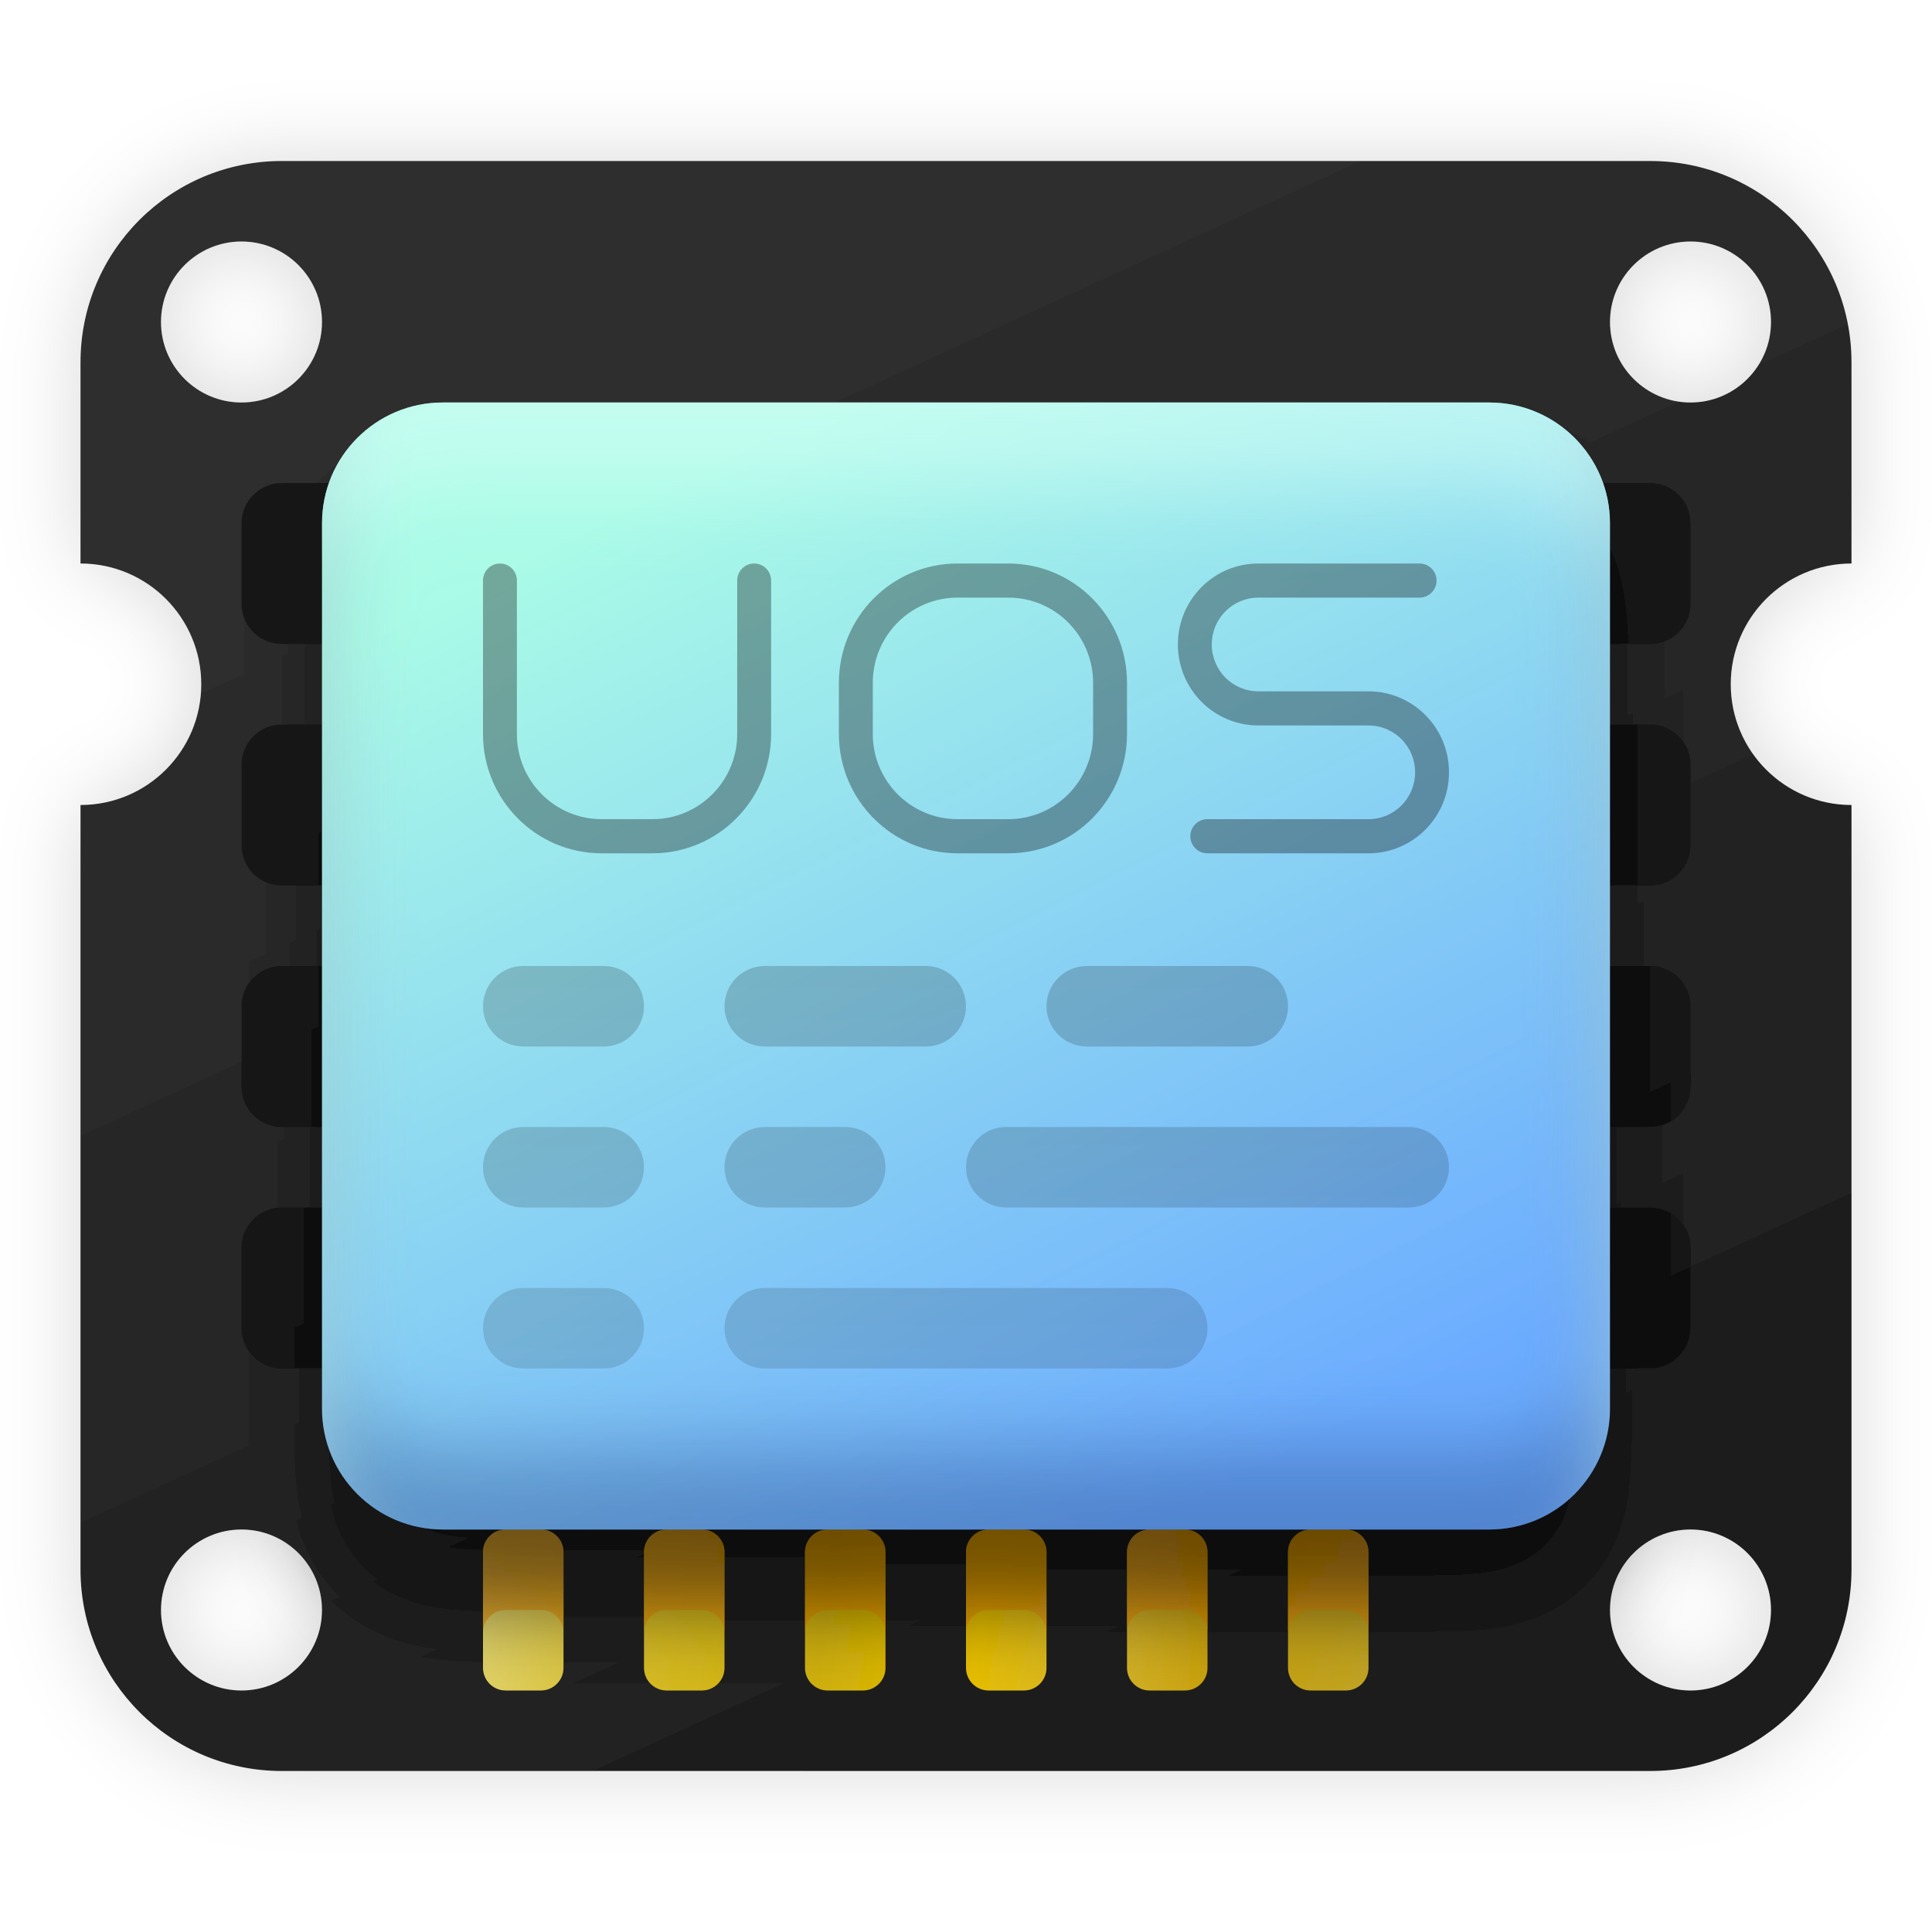
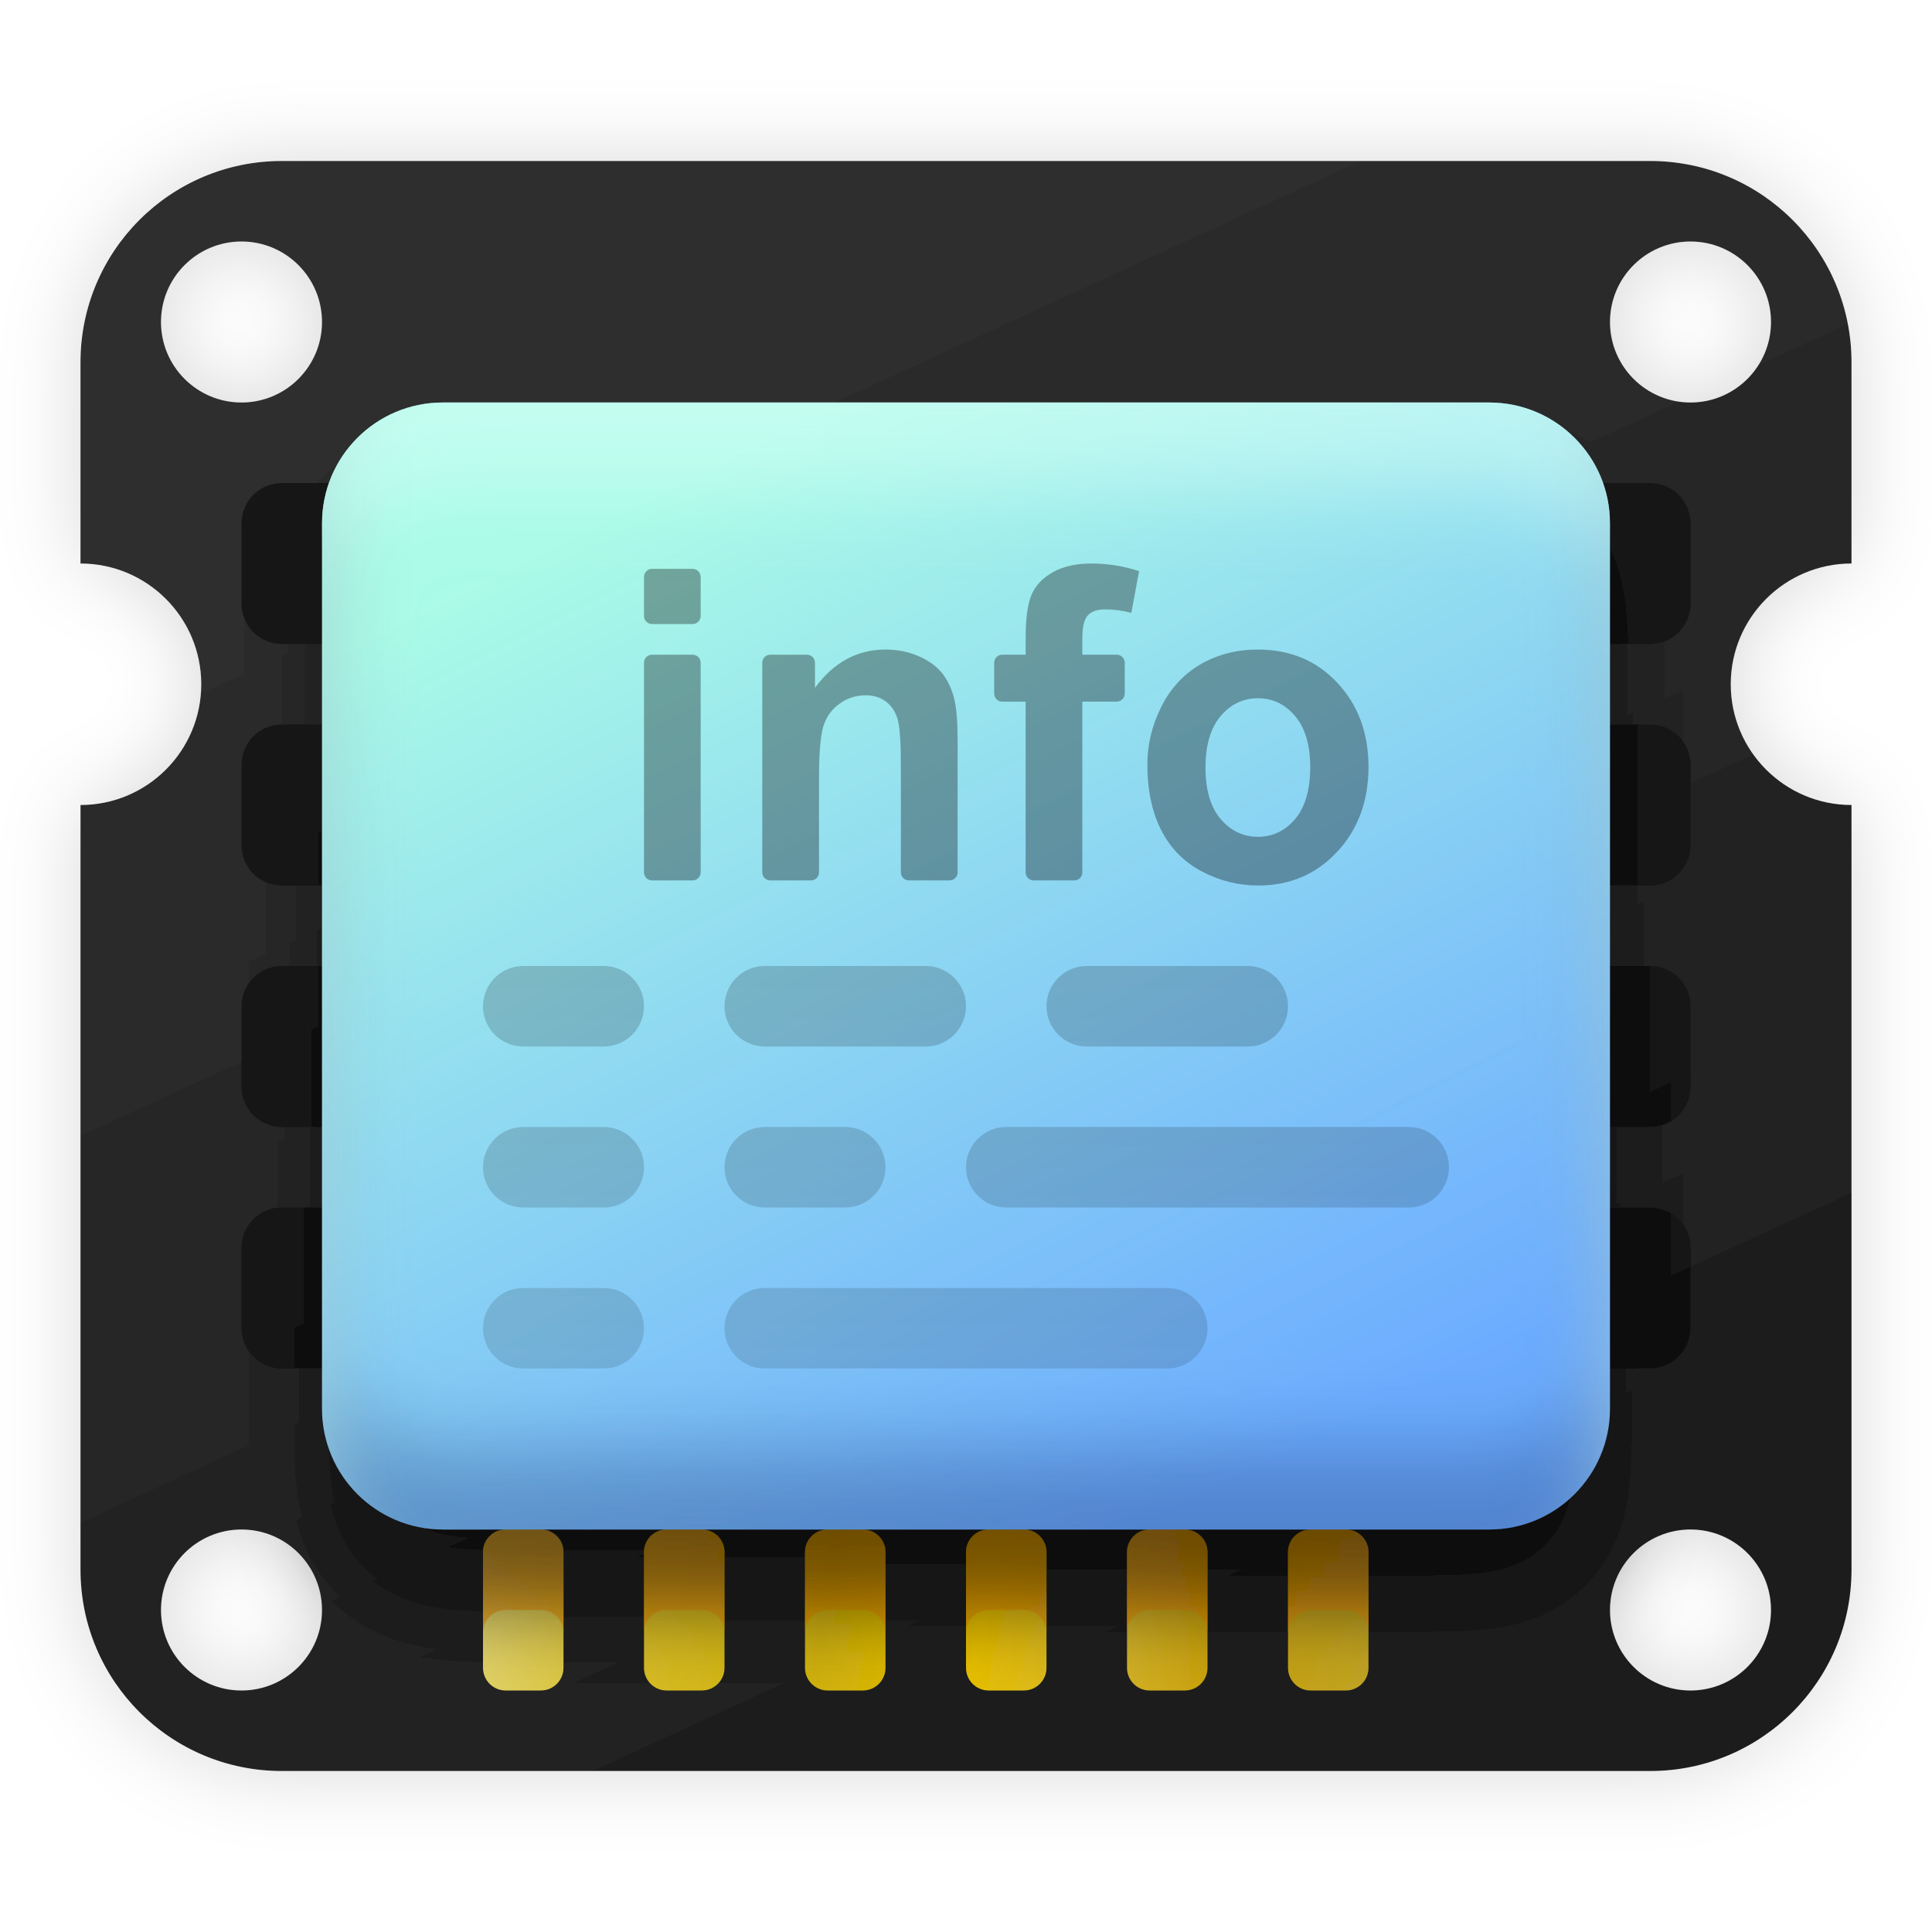
- <svg xmlns="http://www.w3.org/2000/svg" xmlns:xlink="http://www.w3.org/1999/xlink" width="24" height="24" viewBox="0 0 24 24">
+ <svg xmlns="http://www.w3.org/2000/svg" xmlns:xlink="http://www.w3.org/1999/xlink" width="24px" height="24px" viewBox="0 0 24 24" version="1.1">
  <defs>
-     <filter id="deepin-devicemanager24-a" width="122.7%" height="125%" x="-11.4%" y="-12.5%" filterUnits="objectBoundingBox">
-       <feOffset in="SourceAlpha" result="shadowOffsetOuter1" />
-       <feGaussianBlur in="shadowOffsetOuter1" result="shadowBlurOuter1" stdDeviation=".5" />
+     <filter x="-11.4%" y="-12.5%" width="122.7%" height="125.0%" filterUnits="objectBoundingBox" id="filter-1">
+       <feOffset dx="0" dy="0" in="SourceAlpha" result="shadowOffsetOuter1" />
+       <feGaussianBlur stdDeviation="0.5" in="shadowOffsetOuter1" result="shadowBlurOuter1" />
      <feComposite in="shadowBlurOuter1" in2="SourceAlpha" operator="out" result="shadowBlurOuter1" />
-       <feColorMatrix in="shadowBlurOuter1" result="shadowMatrixOuter1" values="0 0 0 0 0   0 0 0 0 0   0 0 0 0 0  0 0 0 0.15 0" />
+       <feColorMatrix values="0 0 0 0 0   0 0 0 0 0   0 0 0 0 0  0 0 0 0.15 0" type="matrix" in="shadowBlurOuter1" result="shadowMatrixOuter1" />
      <feMerge>
        <feMergeNode in="shadowMatrixOuter1" />
        <feMergeNode in="SourceGraphic" />
      </feMerge>
    </filter>
-     <linearGradient id="deepin-devicemanager24-b" x1="26.256%" x2="66.07%" y1="8.678%" y2="89.764%">
-       <stop offset="0%" stop-color="#2F2F2F" />
-       <stop offset="100%" stop-color="#1E1E1E" />
+     <linearGradient x1="26.256%" y1="8.678%" x2="66.07%" y2="89.764%" id="linearGradient-2">
+       <stop stop-color="#2F2F2F" offset="0%" />
+       <stop stop-color="#1E1E1E" offset="100%" />
    </linearGradient>
-     <linearGradient id="deepin-devicemanager24-c" x1="0%" x2="100%" y1="48.608%" y2="51.39%">
-       <stop offset="0%" stop-color="#E2D46C" />
-       <stop offset="18.149%" stop-color="#D7BC26" />
-       <stop offset="38.886%" stop-color="#CFB009" />
-       <stop offset="56.473%" stop-color="#E7BF00" />
-       <stop offset="70.402%" stop-color="#D5B630" />
-       <stop offset="83.443%" stop-color="#C9A10A" />
-       <stop offset="100%" stop-color="#C2A422" />
+     <linearGradient x1="0%" y1="48.608%" x2="100%" y2="51.39%" id="linearGradient-3">
+       <stop stop-color="#E2D46C" offset="0%" />
+       <stop stop-color="#D7BC26" offset="18.149%" />
+       <stop stop-color="#CFB009" offset="38.886%" />
+       <stop stop-color="#E7BF00" offset="56.473%" />
+       <stop stop-color="#D5B630" offset="70.402%" />
+       <stop stop-color="#C9A10A" offset="83.443%" />
+       <stop stop-color="#C2A422" offset="100%" />
    </linearGradient>
-     <path id="deepin-devicemanager24-d" d="M5.719,17 C5.874,17 6,17.126 6,17.281 L6,18.719 C6,18.874 5.874,19 5.719,19 L5.281,19 C5.126,19 5,18.874 5,18.719 L5,17.281 C5,17.126 5.126,17 5.281,17 L5.719,17 Z M7.719,17 C7.874,17 8,17.126 8,17.281 L8,18.719 C8,18.874 7.874,19 7.719,19 L7.281,19 C7.126,19 7,18.874 7,18.719 L7,17.281 C7,17.126 7.126,17 7.281,17 L7.719,17 Z M9.719,17 C9.874,17 10,17.126 10,17.281 L10,18.719 C10,18.874 9.874,19 9.719,19 L9.281,19 C9.126,19 9,18.874 9,18.719 L9,17.281 C9,17.126 9.126,17 9.281,17 L9.719,17 Z M11.719,17 C11.874,17 12,17.126 12,17.281 L12,18.719 C12,18.874 11.874,19 11.719,19 L11.281,19 C11.126,19 11,18.874 11,18.719 L11,17.281 C11,17.126 11.126,17 11.281,17 L11.719,17 Z M13.719,17 C13.874,17 14,17.126 14,17.281 L14,18.719 C14,18.874 13.874,19 13.719,19 L13.281,19 C13.126,19 13,18.874 13,18.719 L13,17.281 C13,17.126 13.126,17 13.281,17 L13.719,17 Z M15.719,17 C15.874,17 16,17.126 16,17.281 L16,18.719 C16,18.874 15.874,19 15.719,19 L15.281,19 C15.126,19 15,18.874 15,18.719 L15,17.281 C15,17.126 15.126,17 15.281,17 L15.719,17 Z" />
-     <filter id="deepin-devicemanager24-e" width="109.1%" height="150%" x="-4.5%" y="-25%" filterUnits="objectBoundingBox">
-       <feOffset dy="1" in="SourceAlpha" result="shadowOffsetInner1" />
-       <feComposite in="shadowOffsetInner1" in2="SourceAlpha" k2="-1" k3="1" operator="arithmetic" result="shadowInnerInner1" />
-       <feColorMatrix in="shadowInnerInner1" values="0 0 0 0 0.927   0 0 0 0 0.559   0 0 0 0 0  0 0 0 0.55 0" />
+     <path d="M5.719,17 C5.874,17 6,17.126 6,17.281 L6,18.719 C6,18.874 5.874,19 5.719,19 L5.281,19 C5.126,19 5,18.874 5,18.719 L5,17.281 C5,17.126 5.126,17 5.281,17 L5.719,17 Z M7.719,17 C7.874,17 8,17.126 8,17.281 L8,18.719 C8,18.874 7.874,19 7.719,19 L7.281,19 C7.126,19 7,18.874 7,18.719 L7,17.281 C7,17.126 7.126,17 7.281,17 L7.719,17 Z M9.719,17 C9.874,17 10,17.126 10,17.281 L10,18.719 C10,18.874 9.874,19 9.719,19 L9.281,19 C9.126,19 9,18.874 9,18.719 L9,17.281 C9,17.126 9.126,17 9.281,17 L9.719,17 Z M11.719,17 C11.874,17 12,17.126 12,17.281 L12,18.719 C12,18.874 11.874,19 11.719,19 L11.281,19 C11.126,19 11,18.874 11,18.719 L11,17.281 C11,17.126 11.126,17 11.281,17 L11.719,17 Z M13.719,17 C13.874,17 14,17.126 14,17.281 L14,18.719 C14,18.874 13.874,19 13.719,19 L13.281,19 C13.126,19 13,18.874 13,18.719 L13,17.281 C13,17.126 13.126,17 13.281,17 L13.719,17 Z M15.719,17 C15.874,17 16,17.126 16,17.281 L16,18.719 C16,18.874 15.874,19 15.719,19 L15.281,19 C15.126,19 15,18.874 15,18.719 L15,17.281 C15,17.126 15.126,17 15.281,17 L15.719,17 Z" id="path-4" />
+     <filter x="-4.5%" y="-25.0%" width="109.1%" height="150.0%" filterUnits="objectBoundingBox" id="filter-5">
+       <feOffset dx="0" dy="1" in="SourceAlpha" result="shadowOffsetInner1" />
+       <feComposite in="shadowOffsetInner1" in2="SourceAlpha" operator="arithmetic" k2="-1" k3="1" result="shadowInnerInner1" />
+       <feColorMatrix values="0 0 0 0 0.927   0 0 0 0 0.559   0 0 0 0 0  0 0 0 0.55 0" type="matrix" in="shadowInnerInner1" />
    </filter>
-     <linearGradient id="deepin-devicemanager24-h" x1="25.707%" x2="75.49%" y1="7.758%" y2="93.322%">
-       <stop offset=".069%" stop-color="#AAFBE7" />
-       <stop offset="100%" stop-color="#6CACFF" />
+     <linearGradient x1="25.707%" y1="7.758%" x2="75.49%" y2="93.322%" id="linearGradient-6">
+       <stop stop-color="#AAFBE7" offset="0.069%" />
+       <stop stop-color="#6CACFF" offset="100%" />
    </linearGradient>
-     <rect id="deepin-devicemanager24-g" width="16" height="14" x="3" y="3" rx="1.5" />
-     <filter id="deepin-devicemanager24-f" width="125%" height="128.6%" x="-12.5%" y="-7.1%" filterUnits="objectBoundingBox">
-       <feOffset dy="1" in="SourceAlpha" result="shadowOffsetOuter1" />
-       <feGaussianBlur in="shadowOffsetOuter1" result="shadowBlurOuter1" stdDeviation=".5" />
-       <feColorMatrix in="shadowBlurOuter1" values="0 0 0 0 0   0 0 0 0 0   0 0 0 0 0  0 0 0 0.515 0" />
+     <rect id="path-7" x="3" y="3" width="16" height="14" rx="1.5" />
+     <filter x="-12.5%" y="-7.1%" width="125.0%" height="128.6%" filterUnits="objectBoundingBox" id="filter-8">
+       <feOffset dx="0" dy="1" in="SourceAlpha" result="shadowOffsetOuter1" />
+       <feGaussianBlur stdDeviation="0.5" in="shadowOffsetOuter1" result="shadowBlurOuter1" />
+       <feColorMatrix values="0 0 0 0 0   0 0 0 0 0   0 0 0 0 0  0 0 0 0.515 0" type="matrix" in="shadowBlurOuter1" />
    </filter>
-     <filter id="deepin-devicemanager24-i" width="125%" height="128.6%" x="-12.5%" y="-7.1%" filterUnits="objectBoundingBox">
-       <feGaussianBlur in="SourceAlpha" result="shadowBlurInner1" stdDeviation=".5" />
-       <feOffset dy="-1" in="shadowBlurInner1" result="shadowOffsetInner1" />
-       <feComposite in="shadowOffsetInner1" in2="SourceAlpha" k2="-1" k3="1" operator="arithmetic" result="shadowInnerInner1" />
-       <feColorMatrix in="shadowInnerInner1" result="shadowMatrixInner1" values="0 0 0 0 0   0 0 0 0 0.051   0 0 0 0 0.262  0 0 0 0.251 0" />
-       <feGaussianBlur in="SourceAlpha" result="shadowBlurInner2" stdDeviation=".5" />
-       <feOffset dy="1" in="shadowBlurInner2" result="shadowOffsetInner2" />
-       <feComposite in="shadowOffsetInner2" in2="SourceAlpha" k2="-1" k3="1" operator="arithmetic" result="shadowInnerInner2" />
-       <feColorMatrix in="shadowInnerInner2" result="shadowMatrixInner2" values="0 0 0 0 0.839   0 0 0 0 1   0 0 0 0 0.969  0 0 0 0.568 0" />
+     <filter x="-12.5%" y="-7.1%" width="125.0%" height="128.6%" filterUnits="objectBoundingBox" id="filter-9">
+       <feGaussianBlur stdDeviation="0.5" in="SourceAlpha" result="shadowBlurInner1" />
+       <feOffset dx="0" dy="-1" in="shadowBlurInner1" result="shadowOffsetInner1" />
+       <feComposite in="shadowOffsetInner1" in2="SourceAlpha" operator="arithmetic" k2="-1" k3="1" result="shadowInnerInner1" />
+       <feColorMatrix values="0 0 0 0 0   0 0 0 0 0.051   0 0 0 0 0.262  0 0 0 0.251 0" type="matrix" in="shadowInnerInner1" result="shadowMatrixInner1" />
+       <feGaussianBlur stdDeviation="0.5" in="SourceAlpha" result="shadowBlurInner2" />
+       <feOffset dx="0" dy="1" in="shadowBlurInner2" result="shadowOffsetInner2" />
+       <feComposite in="shadowOffsetInner2" in2="SourceAlpha" operator="arithmetic" k2="-1" k3="1" result="shadowInnerInner2" />
+       <feColorMatrix values="0 0 0 0 0.839   0 0 0 0 1   0 0 0 0 0.969  0 0 0 0.568 0" type="matrix" in="shadowInnerInner2" result="shadowMatrixInner2" />
      <feMerge>
        <feMergeNode in="shadowMatrixInner1" />
        <feMergeNode in="shadowMatrixInner2" />
      </feMerge>
    </filter>
-     <linearGradient id="deepin-devicemanager24-j" x1="50%" x2="50%" y1=".523%" y2="100%">
-       <stop offset="0%" stop-opacity=".8" />
-       <stop offset="99.472%" stop-opacity=".531" />
+     <linearGradient x1="50%" y1="0.523%" x2="50%" y2="100%" id="linearGradient-10">
+       <stop stop-color="#000000" stop-opacity="0.8" offset="0%" />
+       <stop stop-color="#000000" stop-opacity="0.531" offset="99.472%" />
    </linearGradient>
  </defs>
-   <g fill="none" fill-rule="evenodd" filter="url(#deepin-devicemanager24-a)" transform="translate(1 2)">
-     <path fill="url(#deepin-devicemanager24-b)" d="M19.5,0 C20.881,-2.53632657e-16 22,1.119 22,2.5 L22,5 L22,5 C21.172,5 20.5,5.672 20.5,6.5 C20.5,7.328 21.172,8 22,8 L22,17.5 C22,18.881 20.881,20 19.5,20 L2.5,20 C1.119,20 1.69088438e-16,18.881 0,17.5 L0,8 L0,8 C0.828,8 1.5,7.328 1.5,6.5 C1.5,5.672 0.828,5 0,5 L0,2.5 C-1.69088438e-16,1.119 1.119,2.53632657e-16 2.5,0 L19.5,0 Z M2,17 C1.448,17 1,17.448 1,18 C1,18.552 1.448,19 2,19 C2.552,19 3,18.552 3,18 C3,17.448 2.552,17 2,17 Z M20,17 C19.448,17 19,17.448 19,18 C19,18.552 19.448,19 20,19 C20.552,19 21,18.552 21,18 C21,17.448 20.552,17 20,17 Z M2,1 C1.448,1 1,1.448 1,2 C1,2.552 1.448,3 2,3 C2.552,3 3,2.552 3,2 C3,1.448 2.552,1 2,1 Z M20,1 C19.448,1 19,1.448 19,2 C19,2.552 19.448,3 20,3 C20.552,3 21,2.552 21,2 C21,1.448 20.552,1 20,1 Z" />
-     <path fill="#000" fill-opacity=".45" d="M19.5,13 C19.776,13 20,13.224 20,13.5 L20,14.5 C20,14.776 19.776,15 19.5,15 L2.5,15 C2.224,15 2,14.776 2,14.5 L2,13.5 C2,13.224 2.224,13 2.5,13 L19.5,13 Z M19.5,10 C19.776,10 20,10.224 20,10.5 L20,11.5 C20,11.776 19.776,12 19.5,12 L2.5,12 C2.224,12 2,11.776 2,11.5 L2,10.5 C2,10.224 2.224,10 2.5,10 L19.5,10 Z M19.5,7 C19.776,7 20,7.224 20,7.5 L20,8.5 C20,8.776 19.776,9 19.5,9 L2.5,9 C2.224,9 2,8.776 2,8.5 L2,7.5 C2,7.224 2.224,7 2.5,7 L19.5,7 Z M19.5,4 C19.776,4 20,4.224 20,4.5 L20,5.5 C20,5.776 19.776,6 19.5,6 L2.5,6 C2.224,6 2,5.776 2,5.5 L2,4.5 C2,4.224 2.224,4 2.5,4 L19.5,4 Z" />
-     <use fill="url(#deepin-devicemanager24-c)" xlink:href="#deepin-devicemanager24-d" />
-     <use fill="#000" filter="url(#deepin-devicemanager24-e)" xlink:href="#deepin-devicemanager24-d" />
-     <use fill="#000" filter="url(#deepin-devicemanager24-f)" xlink:href="#deepin-devicemanager24-g" />
-     <use fill="url(#deepin-devicemanager24-h)" xlink:href="#deepin-devicemanager24-g" />
-     <use fill="#000" filter="url(#deepin-devicemanager24-i)" xlink:href="#deepin-devicemanager24-g" />
-     <path fill="url(#deepin-devicemanager24-j)" d="M6.5,14 C6.776,14 7,14.224 7,14.5 C7,14.776 6.776,15 6.5,15 L5.5,15 C5.224,15 5,14.776 5,14.5 C5,14.224 5.224,14 5.5,14 L6.5,14 Z M13.5,14 C13.776,14 14,14.224 14,14.5 C14,14.776 13.776,15 13.5,15 L8.5,15 C8.224,15 8,14.776 8,14.5 C8,14.224 8.224,14 8.5,14 L13.5,14 Z M6.5,12 C6.776,12 7,12.224 7,12.5 C7,12.776 6.776,13 6.5,13 L5.5,13 C5.224,13 5,12.776 5,12.5 C5,12.224 5.224,12 5.5,12 L6.5,12 Z M9.5,12 C9.776,12 10,12.224 10,12.5 C10,12.776 9.776,13 9.5,13 L8.5,13 C8.224,13 8,12.776 8,12.5 C8,12.224 8.224,12 8.5,12 L9.5,12 Z M16.5,12 C16.776,12 17,12.224 17,12.5 C17,12.776 16.776,13 16.5,13 L11.5,13 C11.224,13 11,12.776 11,12.5 C11,12.224 11.224,12 11.5,12 L16.5,12 Z M6.5,10 C6.776,10 7,10.224 7,10.5 C7,10.776 6.776,11 6.5,11 L5.5,11 C5.224,11 5,10.776 5,10.5 C5,10.224 5.224,10 5.5,10 L6.5,10 Z M10.5,10 C10.776,10 11,10.224 11,10.5 C11,10.776 10.776,11 10.5,11 L8.5,11 C8.224,11 8,10.776 8,10.5 C8,10.224 8.224,10 8.5,10 L10.5,10 Z M14.5,10 C14.776,10 15,10.224 15,10.5 C15,10.776 14.776,11 14.5,11 L12.5,11 C12.224,11 12,10.776 12,10.5 C12,10.224 12.224,10 12.5,10 L14.5,10 Z" opacity=".229" />
-     <path fill="#000" fill-opacity=".33" fill-rule="nonzero" d="M8.368,5 C8.485,5 8.579,5.095 8.579,5.212 L8.579,5.212 L8.579,7.118 C8.579,7.936 7.919,8.6 7.105,8.6 L7.105,8.6 L6.474,8.6 C5.66,8.6 5,7.936 5,7.118 L5,7.118 L5,5.212 C5,5.095 5.094,5 5.211,5 C5.327,5 5.421,5.095 5.421,5.212 L5.421,5.212 L5.421,7.118 C5.421,7.702 5.892,8.176 6.474,8.176 L6.474,8.176 L7.105,8.176 C7.687,8.176 8.158,7.702 8.158,7.118 L8.158,7.118 L8.158,5.212 C8.158,5.095 8.252,5 8.368,5 Z M11.526,5 C12.34,5 13,5.664 13,6.482 L13,7.118 C13,7.936 12.34,8.6 11.526,8.6 L10.895,8.6 C10.081,8.6 9.421,7.936 9.421,7.118 L9.421,6.482 C9.421,5.664 10.081,5 10.895,5 L11.526,5 Z M16.634,5 C16.751,5 16.845,5.095 16.845,5.212 C16.845,5.329 16.751,5.424 16.634,5.424 L16.634,5.424 L14.632,5.424 C14.312,5.424 14.053,5.684 14.053,6.006 C14.053,6.328 14.312,6.588 14.632,6.588 L14.632,6.588 L16,6.588 C16.552,6.588 17,7.039 17,7.594 C17,8.15 16.552,8.6 16,8.6 L16,8.6 L13.997,8.6 C13.881,8.6 13.787,8.505 13.787,8.388 C13.787,8.271 13.881,8.176 13.997,8.176 L13.997,8.176 L16,8.176 C16.32,8.176 16.579,7.916 16.579,7.594 C16.579,7.272 16.32,7.012 16,7.012 L16,7.012 L14.632,7.012 C14.079,7.012 13.632,6.561 13.632,6.006 C13.632,5.45 14.079,5 14.632,5 L14.632,5 Z M11.526,5.424 L10.895,5.424 C10.313,5.424 9.842,5.898 9.842,6.482 L9.842,7.118 C9.842,7.702 10.313,8.176 10.895,8.176 L11.526,8.176 C12.108,8.176 12.579,7.702 12.579,7.118 L12.579,6.482 C12.579,5.898 12.108,5.424 11.526,5.424 Z" />
+   <g id="deepin-devicemanager" stroke="none" stroke-width="1" fill="none" fill-rule="evenodd">
+     <g id="编组" filter="url(#filter-1)" transform="translate(1, 2)">
+       <path d="M19.5,0 C20.881,-2.53632657e-16 22,1.119 22,2.5 L22,5 L22,5 C21.172,5 20.5,5.672 20.5,6.5 C20.5,7.328 21.172,8 22,8 L22,17.5 C22,18.881 20.881,20 19.5,20 L2.5,20 C1.119,20 1.69088438e-16,18.881 0,17.5 L0,8 L0,8 C0.828,8 1.5,7.328 1.5,6.5 C1.5,5.672 0.828,5 0,5 L0,2.5 C-1.69088438e-16,1.119 1.119,2.53632657e-16 2.5,0 L19.5,0 Z M2,17 C1.448,17 1,17.448 1,18 C1,18.552 1.448,19 2,19 C2.552,19 3,18.552 3,18 C3,17.448 2.552,17 2,17 Z M20,17 C19.448,17 19,17.448 19,18 C19,18.552 19.448,19 20,19 C20.552,19 21,18.552 21,18 C21,17.448 20.552,17 20,17 Z M2,1 C1.448,1 1,1.448 1,2 C1,2.552 1.448,3 2,3 C2.552,3 3,2.552 3,2 C3,1.448 2.552,1 2,1 Z M20,1 C19.448,1 19,1.448 19,2 C19,2.552 19.448,3 20,3 C20.552,3 21,2.552 21,2 C21,1.448 20.552,1 20,1 Z" id="形状结合备份-2" fill="url(#linearGradient-2)" />
+       <path d="M19.5,13 C19.776,13 20,13.224 20,13.5 L20,14.5 C20,14.776 19.776,15 19.5,15 L2.5,15 C2.224,15 2,14.776 2,14.5 L2,13.5 C2,13.224 2.224,13 2.5,13 L19.5,13 Z M19.5,10 C19.776,10 20,10.224 20,10.5 L20,11.5 C20,11.776 19.776,12 19.5,12 L2.5,12 C2.224,12 2,11.776 2,11.5 L2,10.5 C2,10.224 2.224,10 2.5,10 L19.5,10 Z M19.5,7 C19.776,7 20,7.224 20,7.5 L20,8.5 C20,8.776 19.776,9 19.5,9 L2.5,9 C2.224,9 2,8.776 2,8.5 L2,7.5 C2,7.224 2.224,7 2.5,7 L19.5,7 Z M19.5,4 C19.776,4 20,4.224 20,4.5 L20,5.5 C20,5.776 19.776,6 19.5,6 L2.5,6 C2.224,6 2,5.776 2,5.5 L2,4.5 C2,4.224 2.224,4 2.5,4 L19.5,4 Z" id="形状结合" fill-opacity="0.45" fill="#000000" />
+       <g id="形状结合">
+         <use fill="url(#linearGradient-3)" fill-rule="evenodd" xlink:href="#path-4" />
+         <use fill="black" fill-opacity="1" filter="url(#filter-5)" xlink:href="#path-4" />
+       </g>
+       <g id="矩形">
+         <use fill="black" fill-opacity="1" filter="url(#filter-8)" xlink:href="#path-7" />
+         <use fill="url(#linearGradient-6)" fill-rule="evenodd" xlink:href="#path-7" />
+         <use fill="black" fill-opacity="1" filter="url(#filter-9)" xlink:href="#path-7" />
+       </g>
+       <path d="M7.704,5.652 L7.704,5.166 C7.704,5.111 7.659,5.066 7.604,5.066 L7.1,5.066 C7.045,5.066 7,5.111 7,5.166 L7,5.652 C7,5.708 7.045,5.752 7.1,5.752 L7.604,5.752 C7.659,5.752 7.704,5.708 7.704,5.652 Z M7.704,8.837 L7.704,6.233 C7.704,6.177 7.659,6.133 7.604,6.133 L7.1,6.133 C7.045,6.133 7,6.177 7,6.233 L7,8.837 C7,8.892 7.045,8.937 7.1,8.937 L7.604,8.937 C7.659,8.937 7.704,8.892 7.704,8.837 Z M9.174,8.837 L9.174,7.667 L9.174,7.667 C9.174,7.353 9.192,7.139 9.228,7.022 C9.264,6.906 9.33,6.813 9.427,6.743 C9.524,6.672 9.633,6.637 9.755,6.637 C9.85,6.637 9.932,6.662 10,6.711 C10.067,6.76 10.116,6.829 10.146,6.918 C10.176,7.007 10.191,7.203 10.191,7.506 L10.191,8.837 C10.191,8.892 10.236,8.937 10.291,8.937 L10.796,8.937 C10.851,8.937 10.896,8.892 10.896,8.837 L10.896,7.194 L10.896,7.194 C10.896,6.978 10.883,6.811 10.857,6.695 C10.831,6.579 10.785,6.475 10.719,6.383 C10.653,6.292 10.556,6.217 10.427,6.158 C10.298,6.099 10.156,6.069 10.001,6.069 C9.648,6.069 9.356,6.228 9.124,6.545 L9.124,6.233 C9.124,6.177 9.079,6.133 9.024,6.133 L8.569,6.133 C8.514,6.133 8.469,6.177 8.469,6.233 L8.469,8.837 C8.469,8.892 8.514,8.937 8.569,8.937 L9.074,8.937 C9.129,8.937 9.174,8.892 9.174,8.837 Z M12.445,8.837 L12.445,6.716 L12.445,6.716 L12.872,6.716 C12.927,6.716 12.972,6.671 12.972,6.616 L12.972,6.233 C12.972,6.177 12.927,6.133 12.872,6.133 L12.445,6.133 L12.445,6.133 L12.445,5.935 C12.445,5.792 12.467,5.696 12.512,5.646 C12.556,5.595 12.629,5.57 12.731,5.57 C12.835,5.57 12.942,5.584 13.054,5.613 L13.15,5.095 C12.957,5.032 12.761,5 12.561,5 C12.365,5 12.203,5.037 12.076,5.11 C11.948,5.183 11.86,5.277 11.812,5.393 C11.765,5.51 11.741,5.686 11.741,5.921 L11.741,6.133 L11.45,6.133 C11.395,6.133 11.35,6.177 11.35,6.233 L11.35,6.616 C11.35,6.671 11.395,6.716 11.45,6.716 L11.741,6.716 L11.741,6.716 L11.741,8.837 C11.741,8.892 11.786,8.937 11.841,8.937 L12.345,8.937 C12.401,8.937 12.445,8.892 12.445,8.837 Z M14.629,9 C15.023,9 15.35,8.861 15.61,8.582 C15.87,8.303 16,7.951 16,7.527 C16,7.106 15.871,6.758 15.614,6.483 C15.357,6.207 15.027,6.069 14.624,6.069 C14.363,6.069 14.127,6.13 13.916,6.251 C13.705,6.373 13.541,6.549 13.426,6.78 C13.311,7.01 13.253,7.249 13.253,7.495 C13.253,7.817 13.311,8.09 13.426,8.315 C13.541,8.539 13.71,8.71 13.931,8.826 C14.152,8.942 14.385,9 14.629,9 Z M14.627,8.395 C14.443,8.395 14.288,8.321 14.163,8.174 C14.038,8.026 13.975,7.813 13.975,7.535 C13.975,7.257 14.038,7.044 14.163,6.896 C14.288,6.748 14.443,6.674 14.627,6.674 C14.81,6.674 14.964,6.748 15.089,6.896 C15.213,7.044 15.276,7.255 15.276,7.529 C15.276,7.811 15.213,8.026 15.089,8.174 C14.964,8.321 14.81,8.395 14.627,8.395 Z" id="info" fill-opacity="0.33" fill="#000000" fill-rule="nonzero" />
+       <path d="M6.5,14 C6.776,14 7,14.224 7,14.5 C7,14.776 6.776,15 6.5,15 L5.5,15 C5.224,15 5,14.776 5,14.5 C5,14.224 5.224,14 5.5,14 L6.5,14 Z M13.5,14 C13.776,14 14,14.224 14,14.5 C14,14.776 13.776,15 13.5,15 L8.5,15 C8.224,15 8,14.776 8,14.5 C8,14.224 8.224,14 8.5,14 L13.5,14 Z M6.5,12 C6.776,12 7,12.224 7,12.5 C7,12.776 6.776,13 6.5,13 L5.5,13 C5.224,13 5,12.776 5,12.5 C5,12.224 5.224,12 5.5,12 L6.5,12 Z M9.5,12 C9.776,12 10,12.224 10,12.5 C10,12.776 9.776,13 9.5,13 L8.5,13 C8.224,13 8,12.776 8,12.5 C8,12.224 8.224,12 8.5,12 L9.5,12 Z M16.5,12 C16.776,12 17,12.224 17,12.5 C17,12.776 16.776,13 16.5,13 L11.5,13 C11.224,13 11,12.776 11,12.5 C11,12.224 11.224,12 11.5,12 L16.5,12 Z M6.5,10 C6.776,10 7,10.224 7,10.5 C7,10.776 6.776,11 6.5,11 L5.5,11 C5.224,11 5,10.776 5,10.5 C5,10.224 5.224,10 5.5,10 L6.5,10 Z M10.5,10 C10.776,10 11,10.224 11,10.5 C11,10.776 10.776,11 10.5,11 L8.5,11 C8.224,11 8,10.776 8,10.5 C8,10.224 8.224,10 8.5,10 L10.5,10 Z M14.5,10 C14.776,10 15,10.224 15,10.5 C15,10.776 14.776,11 14.5,11 L12.5,11 C12.224,11 12,10.776 12,10.5 C12,10.224 12.224,10 12.5,10 L14.5,10 Z" id="形状结合" fill="url(#linearGradient-10)" opacity="0.229" />
+     </g>
  </g>
</svg>
